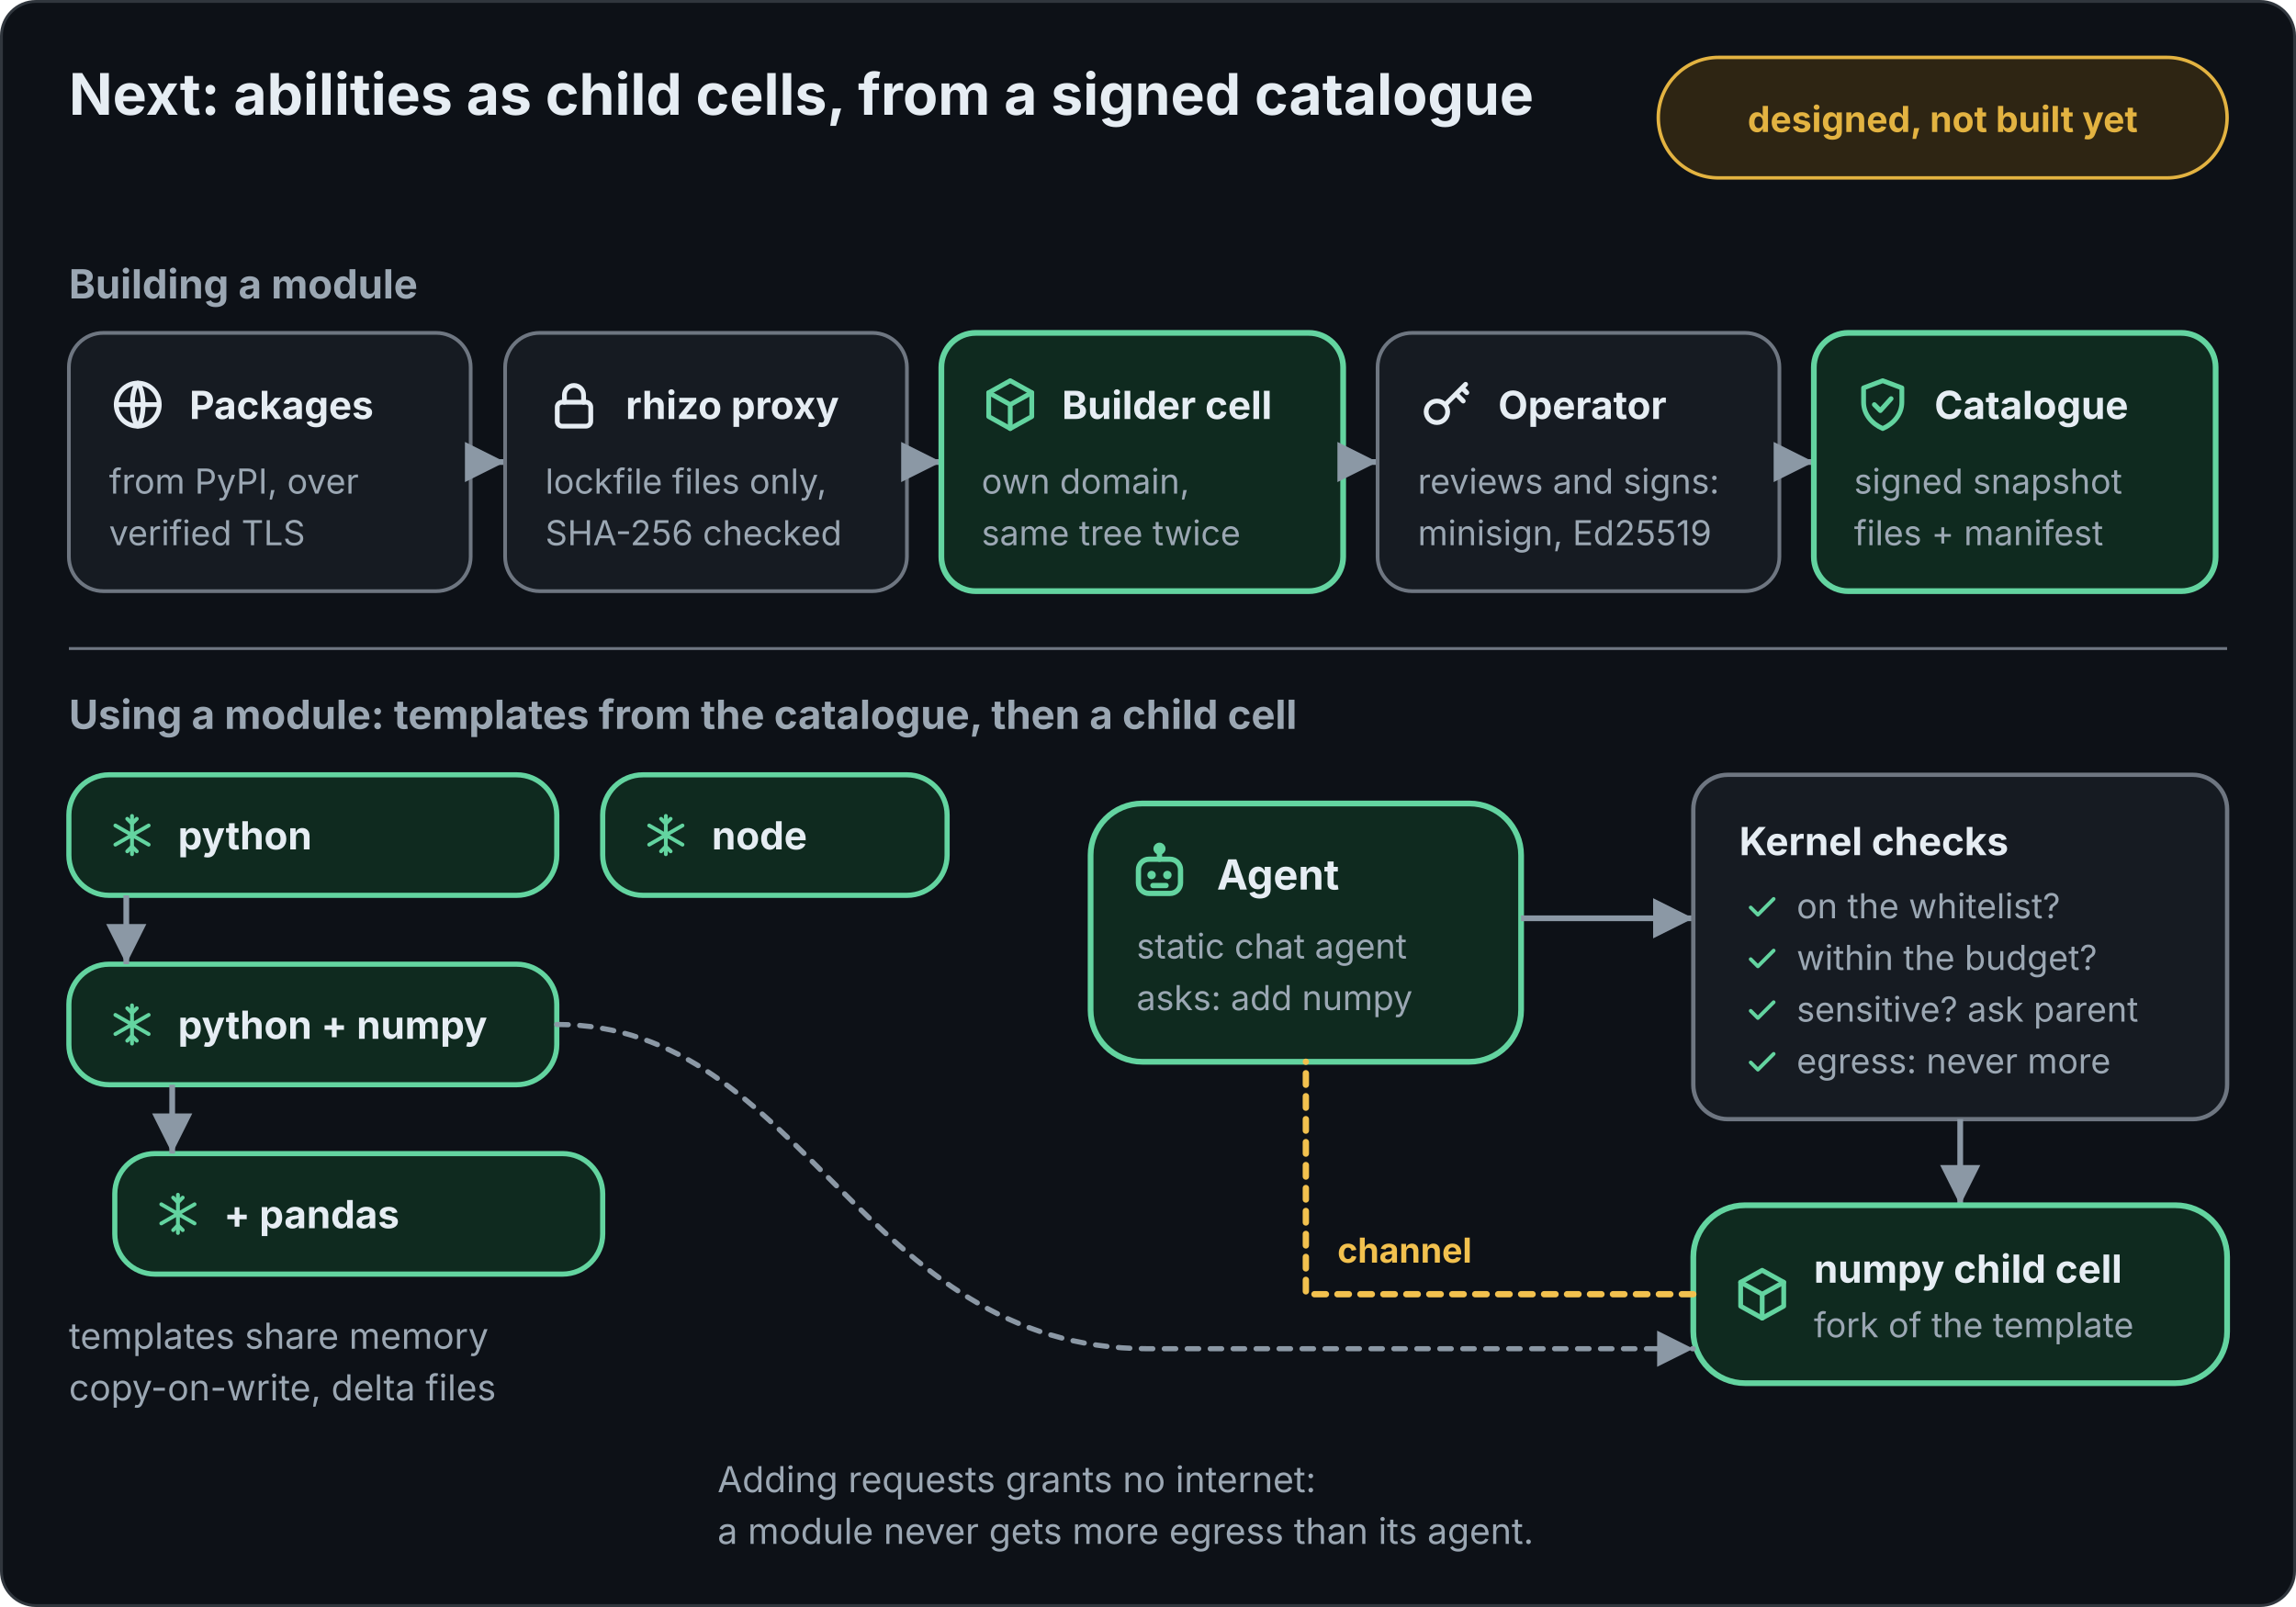
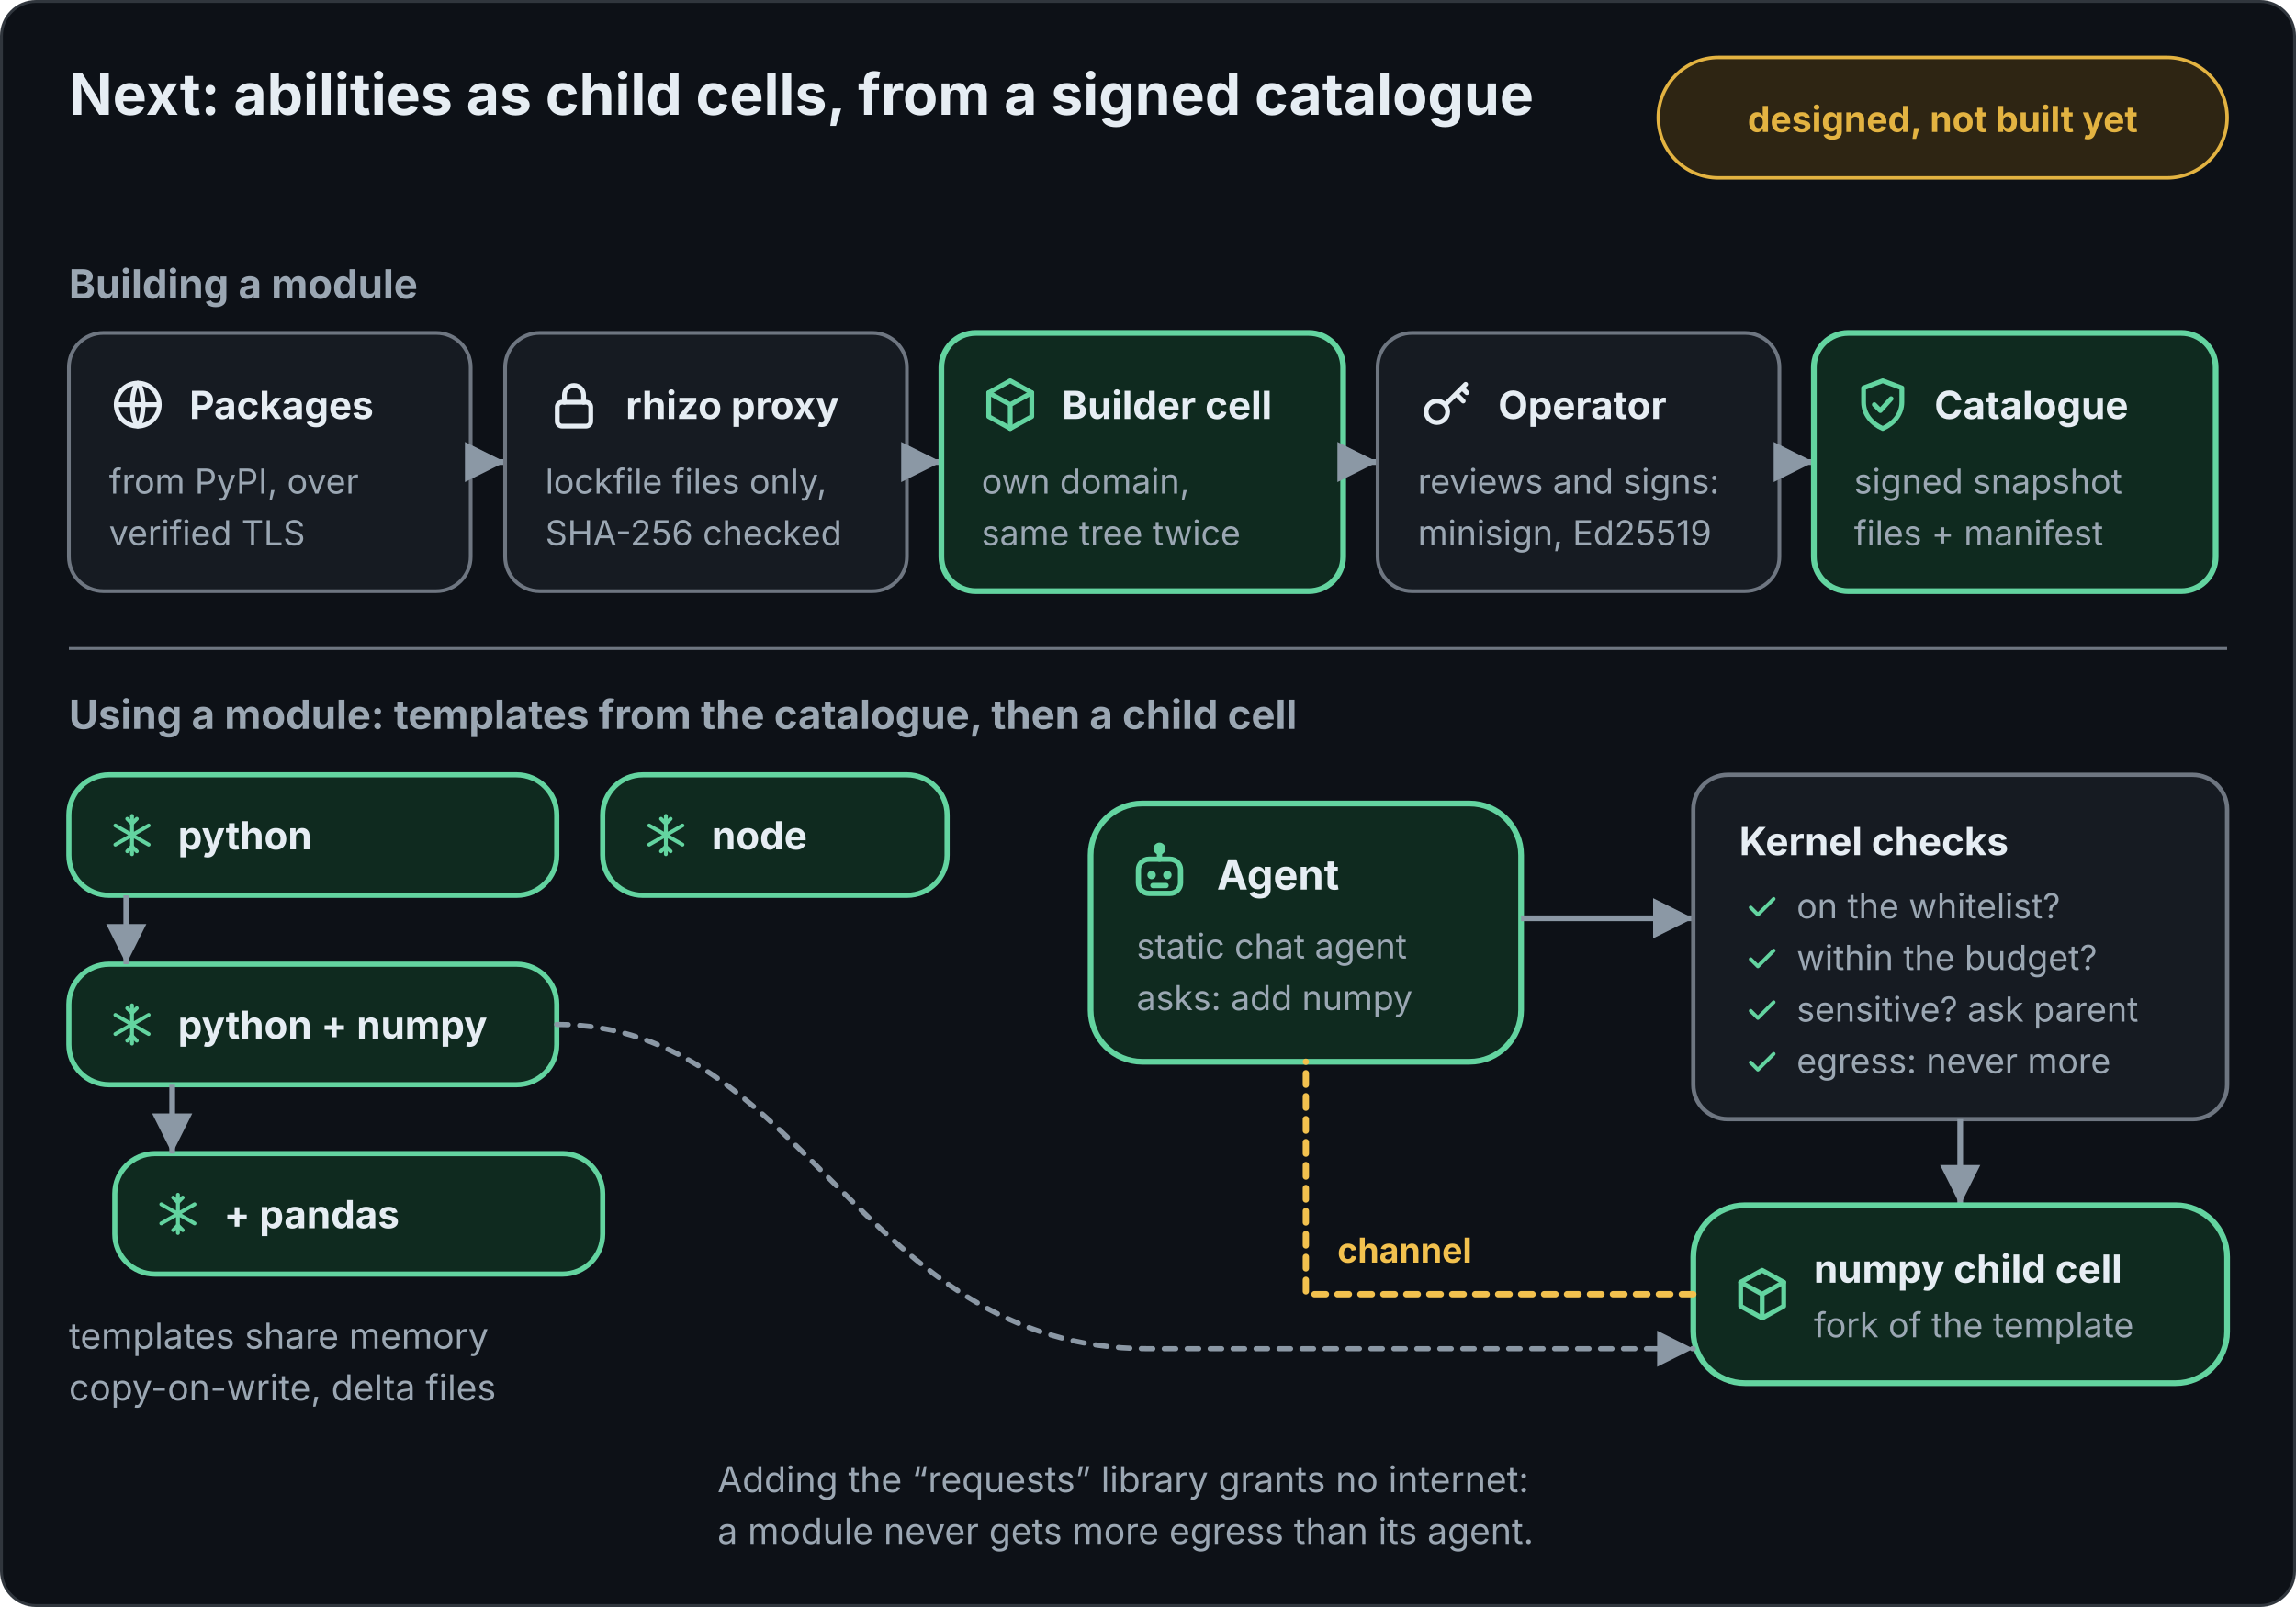
<svg xmlns="http://www.w3.org/2000/svg" viewBox="0 0 800 560" width="800" height="560" role="img" font-family="Inter, -apple-system, Segoe UI, Helvetica, Arial, sans-serif">
  <defs>
    <marker id="a" viewBox="0 0 10 10" refX="10" refY="5" markerWidth="7" markerHeight="7" orient="auto">
      <path d="M0 0L10 5L0 10z" fill="#8b98a5" />
    </marker>
    <marker id="g" viewBox="0 0 10 10" refX="10" refY="5" markerWidth="7" markerHeight="7" orient="auto">
      <path d="M0 0L10 5L0 10z" fill="#63d4a0" />
    </marker>
    <marker id="b" viewBox="0 0 10 10" refX="10" refY="5" markerWidth="7" markerHeight="7" orient="auto">
      <path d="M0 0L10 5L0 10z" fill="#79b8ff" />
    </marker>
    <marker id="o" viewBox="0 0 10 10" refX="10" refY="5" markerWidth="7" markerHeight="7" orient="auto">
      <path d="M0 0L10 5L0 10z" fill="#f2c14e" />
    </marker>
    <marker id="r" viewBox="0 0 10 10" refX="10" refY="5" markerWidth="7" markerHeight="7" orient="auto">
      <path d="M0 0L10 5L0 10z" fill="#ff8a80" />
    </marker>
    <marker id="c" viewBox="0 0 10 10" refX="10" refY="5" markerWidth="7" markerHeight="7" orient="auto">
      <path d="M0 0L10 5L0 10z" fill="#63d4a0" />
    </marker>
  </defs>
  <rect class="bg" x="0.5" y="0.5" width="799" height="559" rx="12" fill="#0d1117" stroke="#30363d" />
  <text x="24" y="40" font-size="20" fill="#e6edf3" font-weight="700">Next: abilities as child cells, from a signed catalogue</text>
  <rect x="577.8" y="20" width="198.2" height="42" rx="21" fill="#2e2513" stroke="#e3b341" stroke-width="1.2" />
  <text x="676.9" y="46" font-size="12.5" fill="#e3b341" font-weight="700" text-anchor="middle">designed, not built yet</text>
  <text x="24" y="104" font-size="14" fill="#9ba7b3" font-weight="700">Building a module</text>
  <rect x="24" y="116" width="140" height="90" rx="12" fill="#161b22" stroke="#6e7681" stroke-width="1.3" />
  <g transform="translate(38 131) scale(0.833333)" fill="none" stroke="#e6edf3" stroke-width="2" stroke-linecap="round" stroke-linejoin="round">
    <circle cx="12" cy="12" r="9" />
    <path d="M3 12h18" />
    <path d="M12 3c3 3.5 3 14.5 0 18M12 3c-3 3.5-3 14.5 0 18" />
  </g>
  <text x="66" y="146" font-size="13.5" fill="#e6edf3" font-weight="700">Packages</text>
  <text x="38" y="172" font-size="12" fill="#9ba7b3">from PyPI, over</text>
  <text x="38" y="190" font-size="12" fill="#9ba7b3">verified TLS</text>
  <line x1="164" y1="161" x2="176" y2="161" stroke="#8b98a5" stroke-width="2" marker-end="url(#a)" />
  <rect x="176" y="116" width="140" height="90" rx="12" fill="#161b22" stroke="#6e7681" stroke-width="1.3" />
  <g transform="translate(190 131) scale(0.833333)" fill="none" stroke="#e6edf3" stroke-width="2" stroke-linecap="round" stroke-linejoin="round">
    <rect x="5" y="11" width="14" height="10" rx="2" />
    <path d="M8 11V8a4 4 0 0 1 8 0v3" />
  </g>
  <text x="218" y="146" font-size="13.5" fill="#e6edf3" font-weight="700">rhizo proxy</text>
  <text x="190" y="172" font-size="12" fill="#9ba7b3">lockfile files only,</text>
  <text x="190" y="190" font-size="12" fill="#9ba7b3">SHA-256 checked</text>
  <line x1="316" y1="161" x2="328" y2="161" stroke="#8b98a5" stroke-width="2" marker-end="url(#a)" />
  <rect x="328" y="116" width="140" height="90" rx="12" fill="#0f2a1f" stroke="#63d4a0" stroke-width="2" />
  <g transform="translate(342 131) scale(0.833333)" fill="none" stroke="#63d4a0" stroke-width="2" stroke-linecap="round" stroke-linejoin="round">
    <path d="M12 2l9 5v10l-9 5-9-5V7z" />
    <path d="M3 7l9 5 9-5M12 12v10" />
  </g>
  <text x="370" y="146" font-size="13.5" fill="#e6edf3" font-weight="700">Builder cell</text>
  <text x="342" y="172" font-size="12" fill="#9ba7b3">own domain,</text>
  <text x="342" y="190" font-size="12" fill="#9ba7b3">same tree twice</text>
  <line x1="468" y1="161" x2="480" y2="161" stroke="#8b98a5" stroke-width="2" marker-end="url(#a)" />
  <rect x="480" y="116" width="140" height="90" rx="12" fill="#161b22" stroke="#6e7681" stroke-width="1.3" />
  <g transform="translate(494 131) scale(0.833333)" fill="none" stroke="#e6edf3" stroke-width="2" stroke-linecap="round" stroke-linejoin="round">
    <circle cx="8" cy="15" r="4.5" />
    <path d="M11.5 12L20 3.5M16 7.5l3 3M18.5 5l2 2" />
  </g>
  <text x="522" y="146" font-size="13.5" fill="#e6edf3" font-weight="700">Operator</text>
  <text x="494" y="172" font-size="12" fill="#9ba7b3">reviews and signs:</text>
  <text x="494" y="190" font-size="12" fill="#9ba7b3">minisign, Ed25519</text>
  <line x1="620" y1="161" x2="632" y2="161" stroke="#8b98a5" stroke-width="2" marker-end="url(#a)" />
  <rect x="632" y="116" width="140" height="90" rx="12" fill="#0f2a1f" stroke="#63d4a0" stroke-width="2" />
  <g transform="translate(646 131) scale(0.833333)" fill="none" stroke="#63d4a0" stroke-width="2" stroke-linecap="round" stroke-linejoin="round">
    <path d="M12 2l8 3v6c0 5-3.4 9-8 11-4.6-2-8-6-8-11V5z" fill="none" />
    <path d="M8.5 12l2.5 2.5 4.5-5" />
  </g>
  <text x="674" y="146" font-size="13.5" fill="#e6edf3" font-weight="700">Catalogue</text>
  <text x="646" y="172" font-size="12" fill="#9ba7b3">signed snapshot</text>
  <text x="646" y="190" font-size="12" fill="#9ba7b3">files + manifest</text>
  <line x1="24" y1="226" x2="776" y2="226" stroke="#6e7681" stroke-width="1" />
  <text x="24" y="254" font-size="14" fill="#9ba7b3" font-weight="700">Using a module: templates from the catalogue, then a child cell</text>
  <rect x="24" y="270" width="170" height="42" rx="14" fill="#0f2a1f" stroke="#63d4a0" stroke-width="1.8" />
  <g transform="translate(38 283) scale(0.666667)" fill="none" stroke="#63d4a0" stroke-width="2" stroke-linecap="round" stroke-linejoin="round">
    <path d="M12 2v20M3.3 7l17.4 10M3.3 17L20.7 7" />
    <path d="M9.5 3.5L12 6l2.5-2.5M9.5 20.5L12 18l2.5 2.5" />
  </g>
  <text x="62" y="296" font-size="13.5" fill="#e6edf3" font-weight="700">python</text>
  <rect x="24" y="336" width="170" height="42" rx="14" fill="#0f2a1f" stroke="#63d4a0" stroke-width="1.8" />
  <g transform="translate(38 349) scale(0.666667)" fill="none" stroke="#63d4a0" stroke-width="2" stroke-linecap="round" stroke-linejoin="round">
    <path d="M12 2v20M3.3 7l17.4 10M3.3 17L20.7 7" />
    <path d="M9.5 3.5L12 6l2.5-2.5M9.5 20.5L12 18l2.5 2.5" />
  </g>
  <text x="62" y="362" font-size="13.5" fill="#e6edf3" font-weight="700">python + numpy</text>
  <rect x="40" y="402" width="170" height="42" rx="14" fill="#0f2a1f" stroke="#63d4a0" stroke-width="1.8" />
  <g transform="translate(54 415) scale(0.666667)" fill="none" stroke="#63d4a0" stroke-width="2" stroke-linecap="round" stroke-linejoin="round">
    <path d="M12 2v20M3.3 7l17.4 10M3.3 17L20.7 7" />
    <path d="M9.5 3.5L12 6l2.5-2.5M9.5 20.5L12 18l2.5 2.5" />
  </g>
  <text x="78" y="428" font-size="13.5" fill="#e6edf3" font-weight="700">+ pandas</text>
  <rect x="210" y="270" width="120" height="42" rx="14" fill="#0f2a1f" stroke="#63d4a0" stroke-width="1.8" />
  <g transform="translate(224 283) scale(0.666667)" fill="none" stroke="#63d4a0" stroke-width="2" stroke-linecap="round" stroke-linejoin="round">
    <path d="M12 2v20M3.3 7l17.4 10M3.3 17L20.7 7" />
    <path d="M9.5 3.5L12 6l2.5-2.5M9.5 20.5L12 18l2.5 2.5" />
  </g>
  <text x="248" y="296" font-size="13.5" fill="#e6edf3" font-weight="700">node</text>
  <line x1="44" y1="312" x2="44" y2="336" stroke="#8b98a5" stroke-width="2" marker-end="url(#a)" />
  <line x1="60" y1="378" x2="60" y2="402" stroke="#8b98a5" stroke-width="2" marker-end="url(#a)" />
  <text x="24" y="470" font-size="12.5" fill="#9ba7b3">templates share memory</text>
  <text x="24" y="488" font-size="12.5" fill="#9ba7b3">copy-on-write, delta files</text>
  <rect x="380" y="280" width="150" height="90" rx="18" fill="#0f2a1f" stroke="#63d4a0" stroke-width="2" />
  <g transform="translate(393 293) scale(0.916667)" fill="none" stroke="#63d4a0" stroke-width="2" stroke-linecap="round" stroke-linejoin="round">
    <rect x="4" y="7" width="16" height="13" rx="4" fill="none" />
    <path d="M12 7V3.5" />
    <circle cx="12" cy="3" r="1.3" />
    <circle cx="9" cy="13" r="1.6" fill="#63d4a0" stroke="none" />
    <circle cx="15" cy="13" r="1.6" fill="#63d4a0" stroke="none" />
    <path d="M9.5 17h5" />
  </g>
  <text x="424" y="310" font-size="14.5" fill="#e6edf3" font-weight="700">Agent</text>
  <text x="396" y="334" font-size="12" fill="#9ba7b3">static chat agent</text>
  <text x="396" y="352" font-size="12" fill="#9ba7b3">asks: add numpy</text>
  <line x1="530" y1="320" x2="590" y2="320" stroke="#8b98a5" stroke-width="2" marker-end="url(#a)" />
  <rect x="590" y="270" width="186" height="120" rx="12" fill="#161b22" stroke="#6e7681" stroke-width="1.5" />
  <text x="606" y="298" font-size="13.5" fill="#e6edf3" font-weight="700">Kernel checks</text>
  <g transform="translate(608 310) scale(0.5)" fill="none" stroke="#63d4a0" stroke-width="2.6" stroke-linecap="round" stroke-linejoin="round">
    <path d="M4 12.5l5 5L20 6.5" />
  </g>
  <text x="626" y="320" font-size="12" fill="#9ba7b3">on the whitelist?</text>
  <g transform="translate(608 328) scale(0.5)" fill="none" stroke="#63d4a0" stroke-width="2.6" stroke-linecap="round" stroke-linejoin="round">
    <path d="M4 12.5l5 5L20 6.5" />
  </g>
  <text x="626" y="338" font-size="12" fill="#9ba7b3">within the budget?</text>
  <g transform="translate(608 346) scale(0.5)" fill="none" stroke="#63d4a0" stroke-width="2.6" stroke-linecap="round" stroke-linejoin="round">
    <path d="M4 12.5l5 5L20 6.5" />
  </g>
  <text x="626" y="356" font-size="12" fill="#9ba7b3">sensitive? ask parent</text>
  <g transform="translate(608 364) scale(0.5)" fill="none" stroke="#63d4a0" stroke-width="2.6" stroke-linecap="round" stroke-linejoin="round">
    <path d="M4 12.5l5 5L20 6.5" />
  </g>
  <text x="626" y="374" font-size="12" fill="#9ba7b3">egress: never more</text>
  <line x1="683" y1="390" x2="683" y2="420" stroke="#8b98a5" stroke-width="2" marker-end="url(#a)" />
  <rect x="590" y="420" width="186" height="62" rx="18" fill="#0f2a1f" stroke="#63d4a0" stroke-width="2" />
  <g transform="translate(604 441) scale(0.833333)" fill="none" stroke="#63d4a0" stroke-width="2" stroke-linecap="round" stroke-linejoin="round">
    <path d="M12 2l9 5v10l-9 5-9-5V7z" />
    <path d="M3 7l9 5 9-5M12 12v10" />
  </g>
  <text x="632" y="447" font-size="13.5" fill="#e6edf3" font-weight="700">numpy child cell</text>
  <text x="632" y="466" font-size="12" fill="#9ba7b3">fork of the template</text>
  <path d="M590 451 H 455 V 370" fill="none" stroke="#f2c14e" stroke-width="2.2" stroke-linecap="round" stroke-linejoin="round" stroke-dasharray="4 4" />
  <text x="466" y="440" font-size="12" fill="#f2c14e" font-weight="700">channel</text>
  <path d="M194 357 C 280 357, 300 470, 400 470 H 590" fill="none" stroke="#8b98a5" stroke-width="1.8" stroke-linecap="round" stroke-linejoin="round" marker-end="url(#a)" stroke-dasharray="4 4" />
-   <text x="250" y="520" font-size="12.5" fill="#9ba7b3">Adding requests grants no internet:</text>
+   <text x="250" y="520" font-size="12.5" fill="#9ba7b3">Adding the “requests” library grants no internet:</text>
  <text x="250" y="538" font-size="12.5" fill="#9ba7b3">a module never gets more egress than its agent.</text>
</svg>
